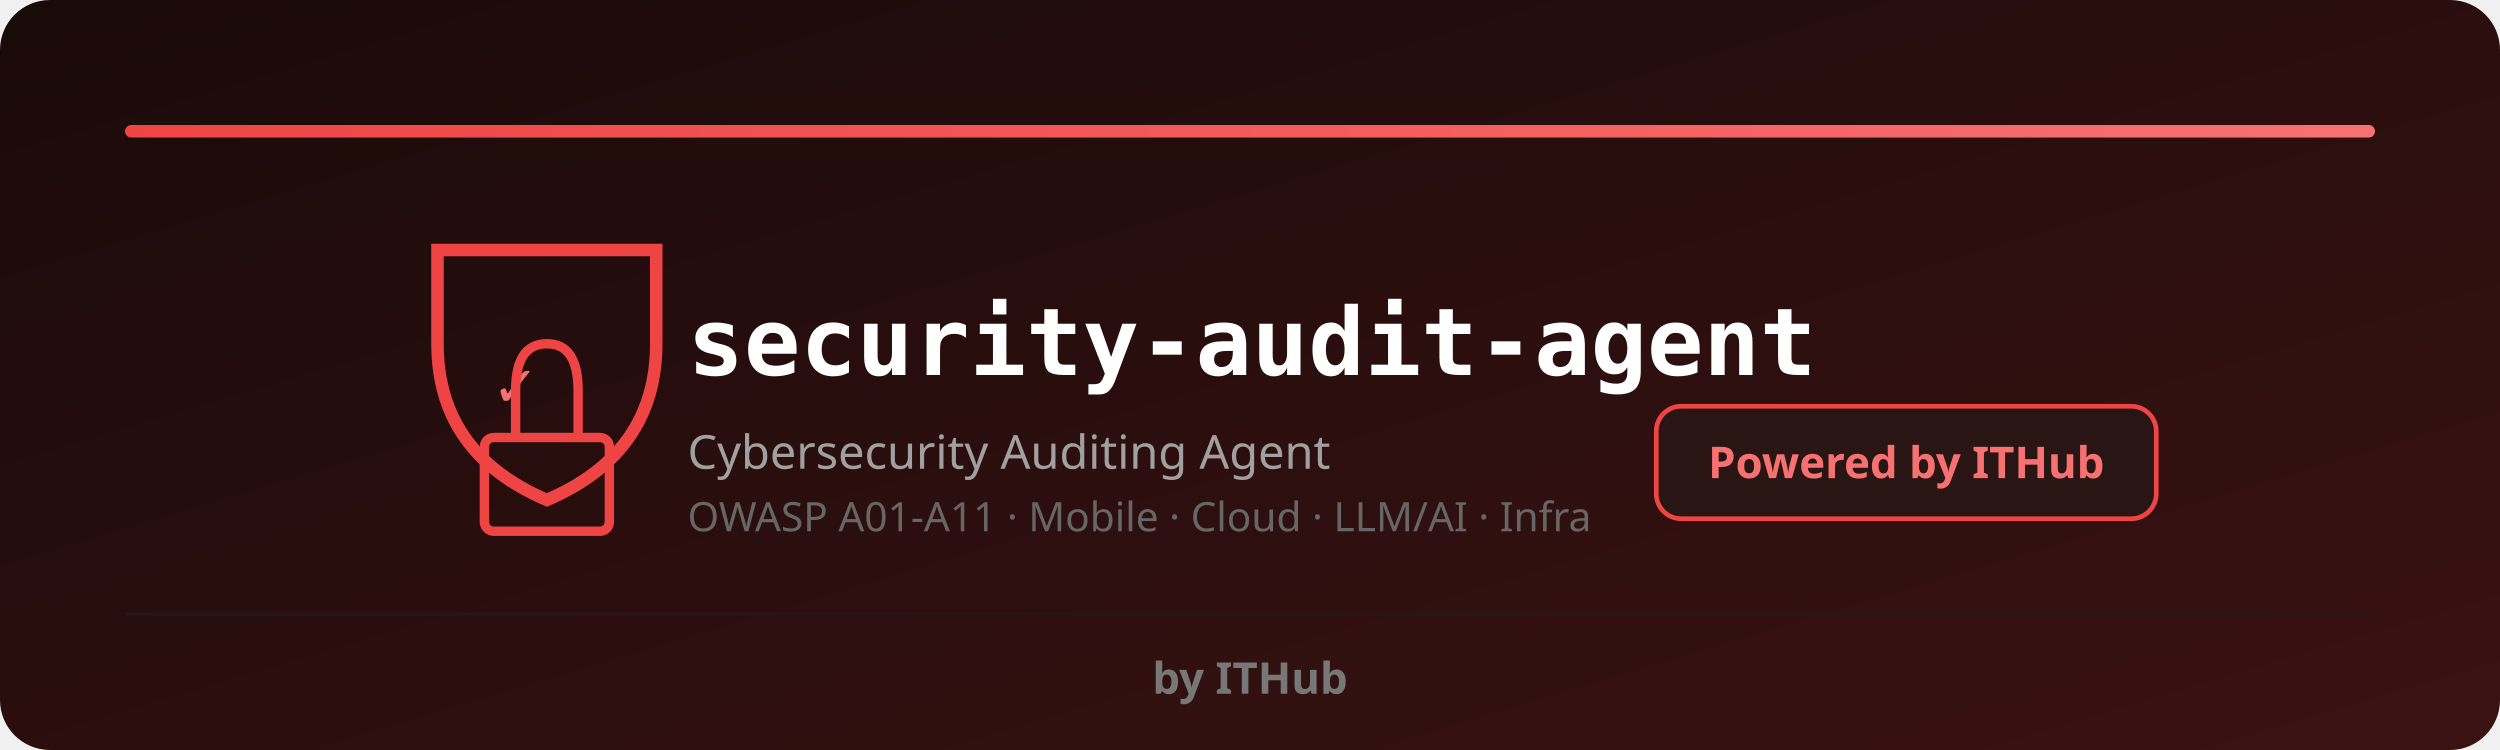
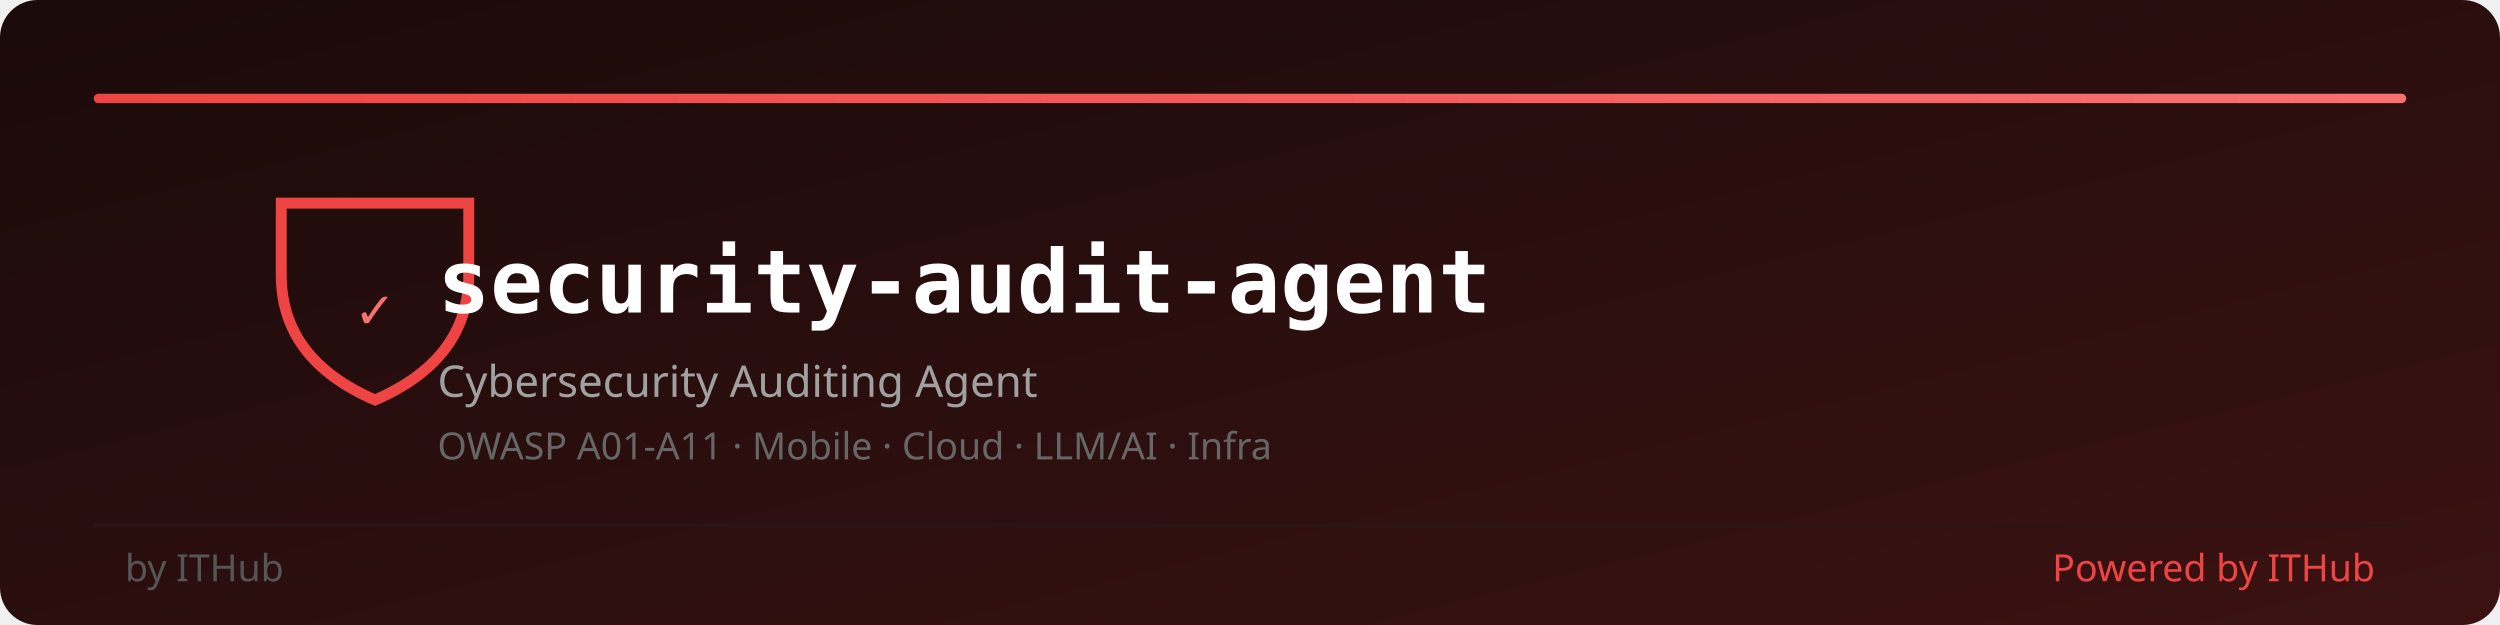
- <svg xmlns="http://www.w3.org/2000/svg" width="800" height="240" viewBox="0 0 800 240">
+ <svg xmlns="http://www.w3.org/2000/svg" width="800" height="200" viewBox="0 0 800 200">
  <defs>
    <linearGradient id="bg" x1="0%" y1="0%" x2="100%" y2="100%">
      <stop offset="0%" style="stop-color:#1a0a0a" />
      <stop offset="100%" style="stop-color:#3b1212" />
    </linearGradient>
    <linearGradient id="accent" x1="0%" y1="0%" x2="100%" y2="0%">
      <stop offset="0%" style="stop-color:#ef4444" />
      <stop offset="100%" style="stop-color:#f87171" />
    </linearGradient>
  </defs>
-   <rect width="800" height="240" rx="16" fill="url(#bg)" />
-   <rect x="40" y="40" width="720" height="4" rx="2" fill="url(#accent)" />
-   <path d="M140 80 L140 110 Q140 145 175 160 Q210 145 210 110 L210 80 Z" fill="none" stroke="#ef4444" stroke-width="4" />
-   <text x="165" y="130" font-family="sans-serif" font-size="18" fill="#f87171" text-anchor="middle">✓</text>
-   <rect x="155" y="140" width="40" height="30" rx="3" fill="none" stroke="#ef4444" stroke-width="3" />
-   <path d="M165 140 L165 125 Q165 110 175 110 Q185 110 185 125 L185 140" fill="none" stroke="#ef4444" stroke-width="3" />
-   <text x="220" y="120" font-family="monospace" font-size="30" font-weight="bold" fill="#ffffff">security-audit-agent</text>
-   <text x="220" y="150" font-family="sans-serif" font-size="15" fill="#a0a0a0">
-     Cybersecurity Auditing Agent
-   </text>
-   <text x="220" y="170" font-family="sans-serif" font-size="13" fill="#666666">
-     OWASP A01-A11 · Mobile · Cloud · LLM/AI · Infra
-   </text>
-   <rect x="530" y="130" width="160" height="36" rx="8" fill="#2a1515" stroke="#ef4444" stroke-width="1.5" />
-   <text x="610" y="153" font-family="sans-serif" font-size="14" font-weight="bold" fill="#f87171" text-anchor="middle">Powered by ITHub</text>
-   <rect x="40" y="196" width="720" height="1" rx="0.5" fill="#2a1515" />
-   <text x="400" y="222" font-family="sans-serif" font-size="14" font-weight="bold" fill="#777777" text-anchor="middle">by ITHub</text>
+   <rect width="800" height="200" rx="12" fill="url(#bg)" />
+   <rect x="30" y="30" width="740" height="3" rx="1.5" fill="url(#accent)" />
+   <path d="M90 65 L90 88 Q90 115 120 128 Q150 115 150 88 L150 65 Z" fill="none" stroke="#ef4444" stroke-width="3.5" />
+   <text x="120" y="105" font-family="sans-serif" font-size="16" fill="#f87171" text-anchor="middle">✓</text>
+   <text x="140" y="100" font-family="monospace" font-size="28" font-weight="bold" fill="#ffffff">security-audit-agent</text>
+   <text x="140" y="127" font-family="sans-serif" font-size="14" fill="#a0a0a0">Cybersecurity Auditing Agent</text>
+   <text x="140" y="147" font-family="sans-serif" font-size="12" fill="#666666">OWASP A01-A11 · Mobile · Cloud · LLM/AI · Infra</text>
+   <line x1="30" y1="168" x2="770" y2="168" stroke="#2a1515" stroke-width="1" />
+   <text x="40" y="186" font-family="sans-serif" font-size="12" fill="#555555">by ITHub</text>
+   <text x="760" y="186" font-family="sans-serif" font-size="12" fill="#ef4444" text-anchor="end">Powered by ITHub</text>
</svg>
